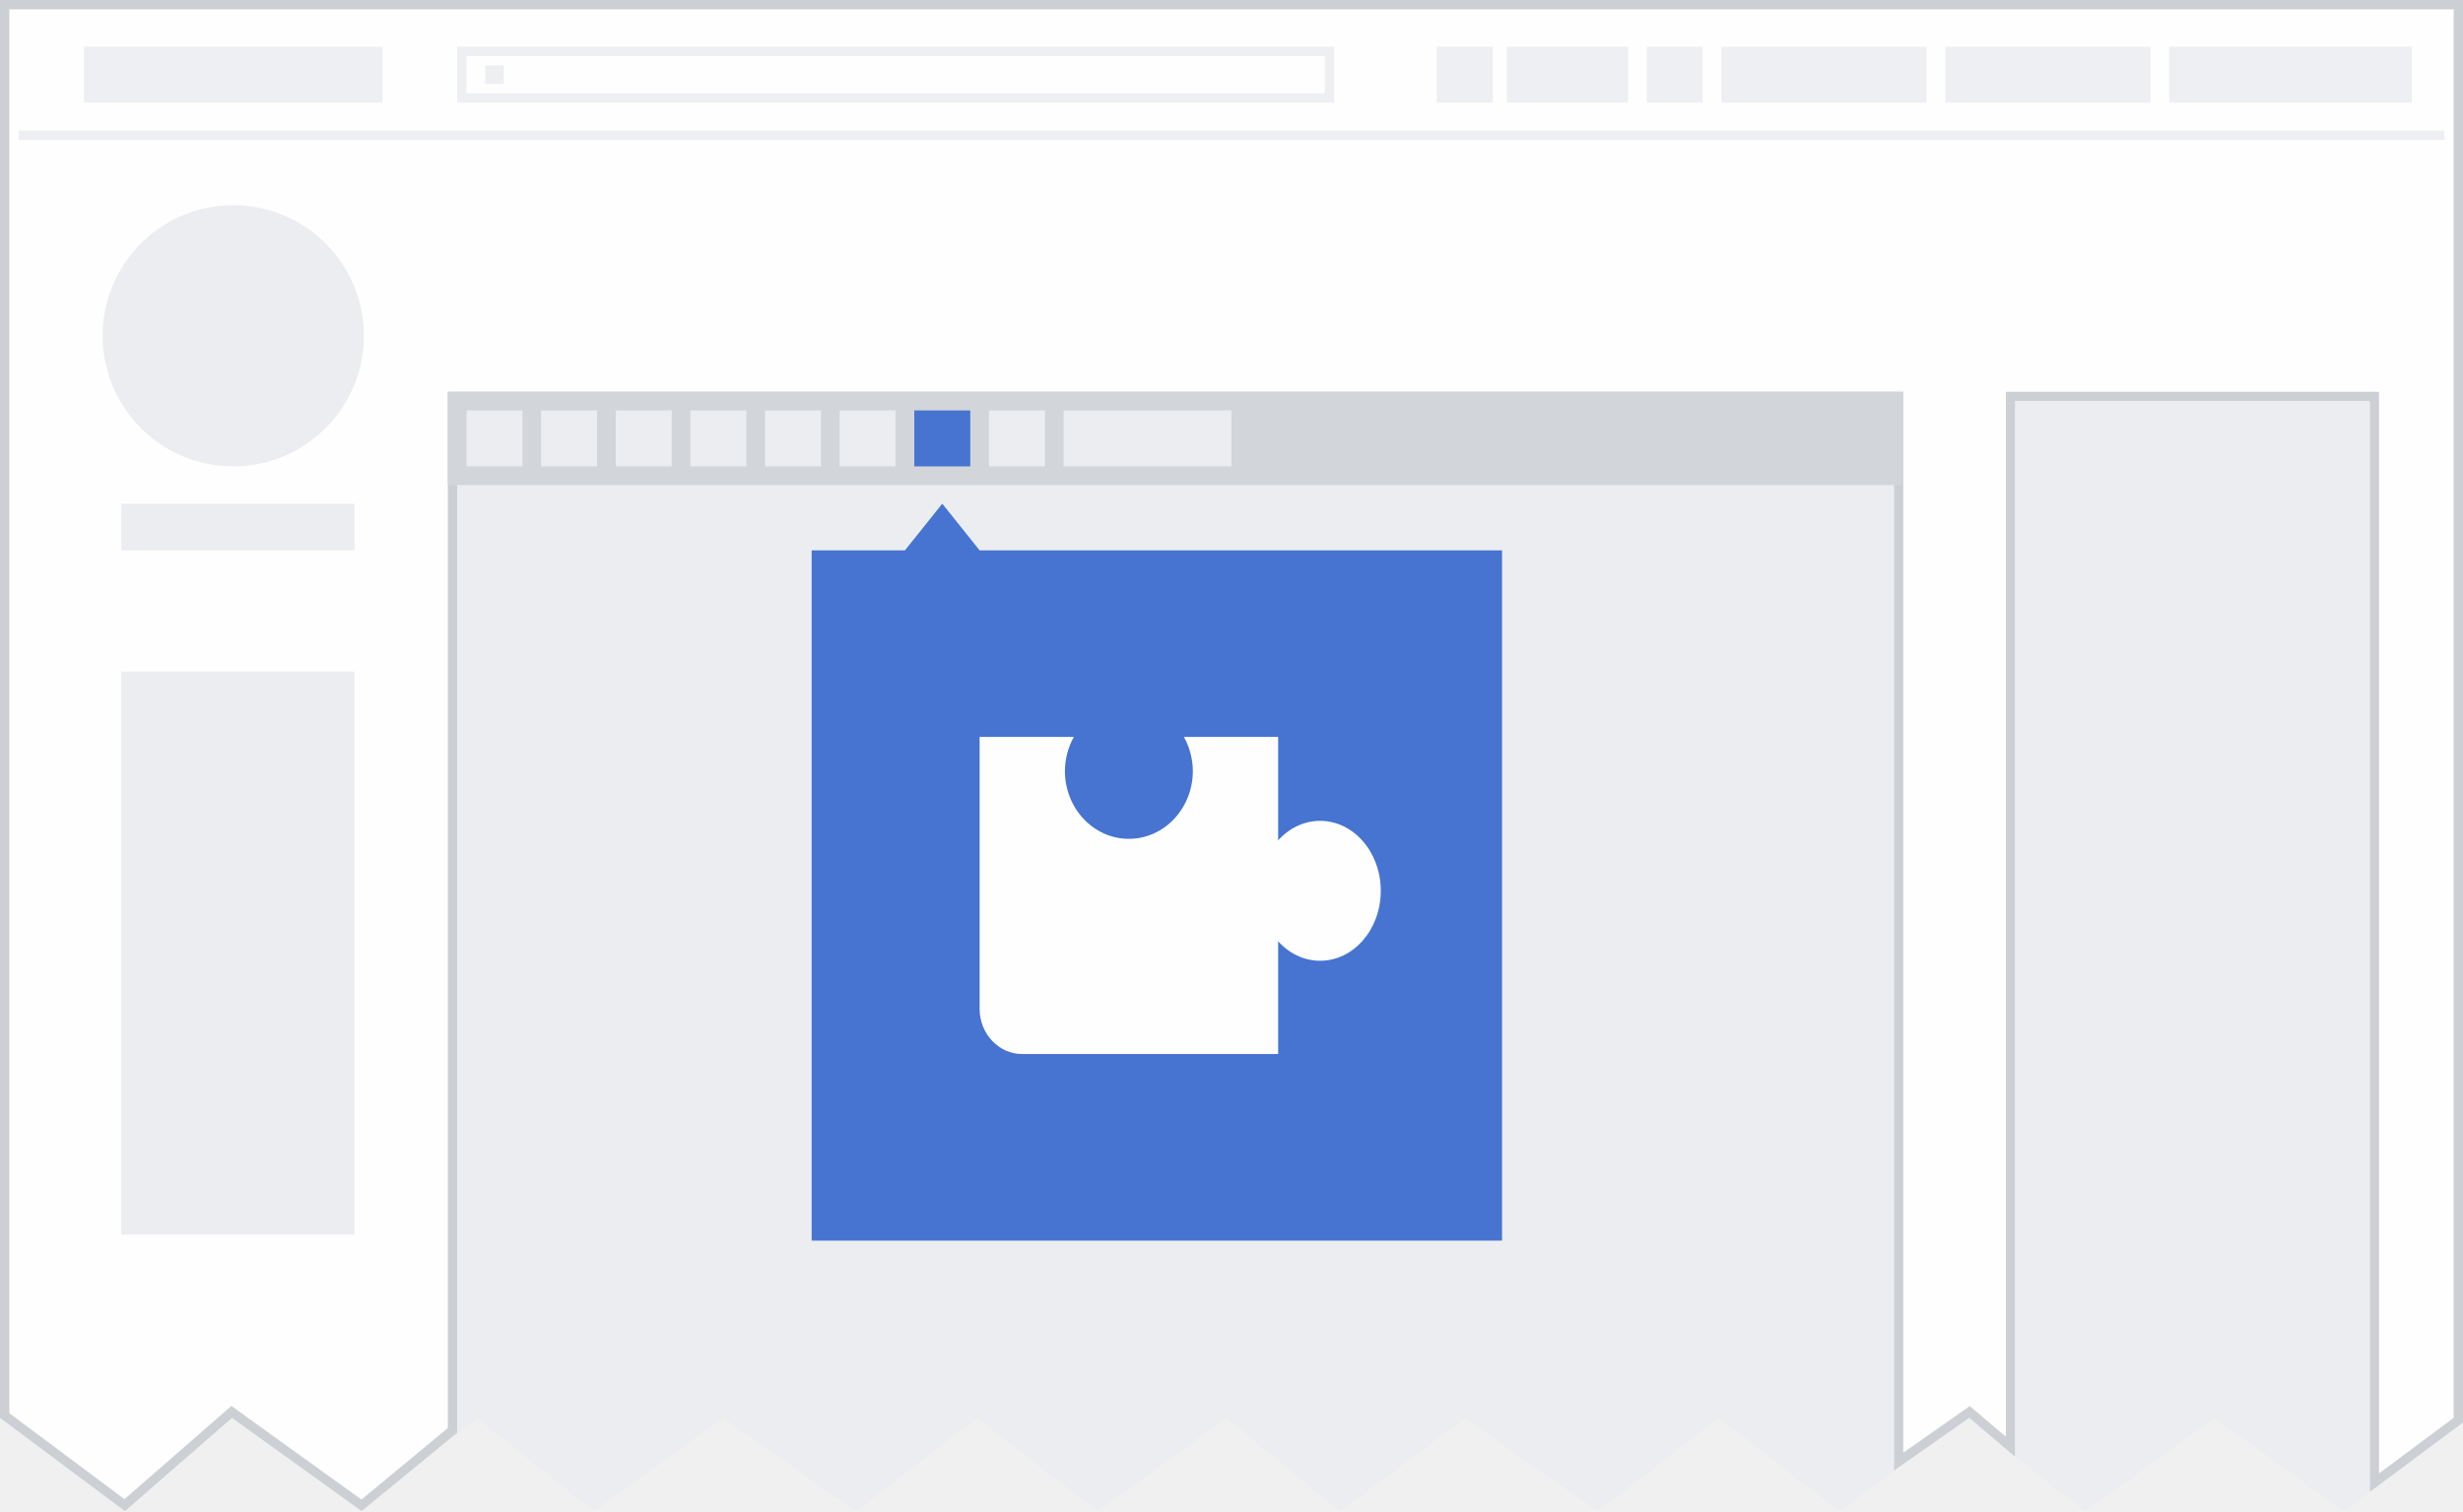
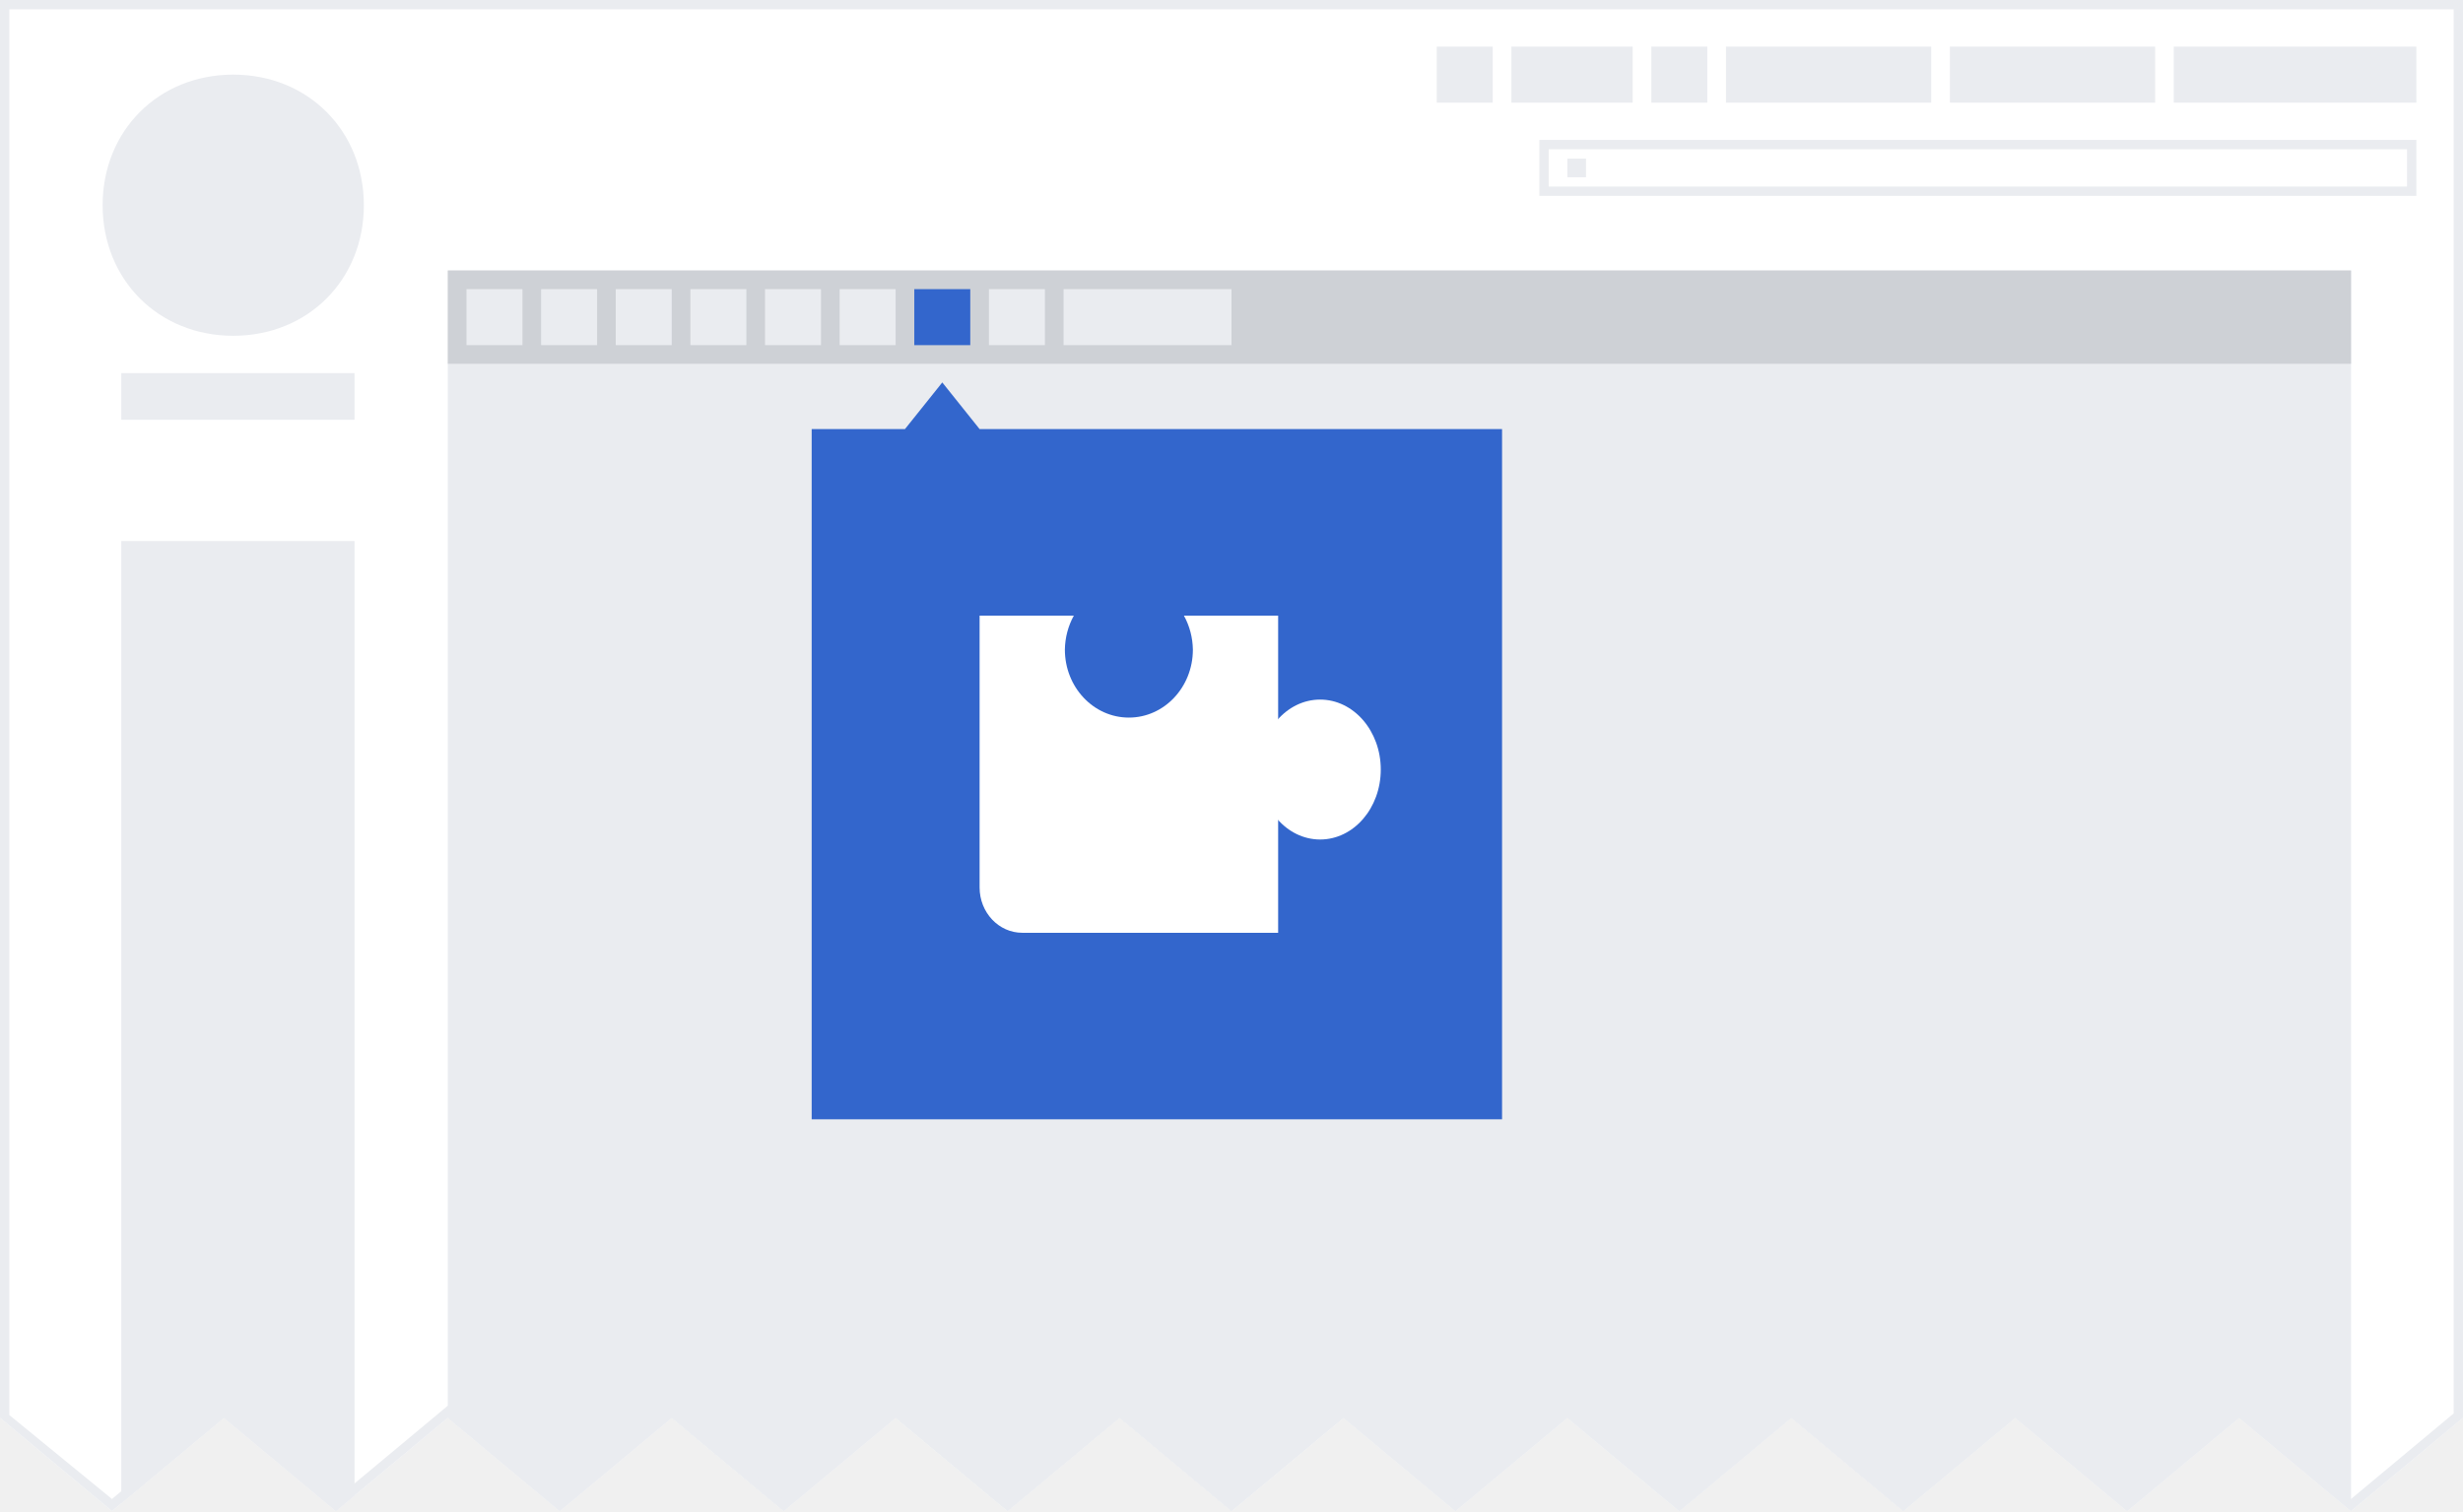
- <svg xmlns="http://www.w3.org/2000/svg" width="264" height="162">
-   <g fill="none" fill-rule="evenodd" opacity=".9">
-     <path fill="#FFF" d="M13.366 161.357L.5 151.75V.5h263v151.75l-9 6.704V42.5h-39v112.6l-4.393-3.73-7.607 5.33V42.5h-155v110.85l-9.75 8.03-13.917-10.02z" />
-     <path fill="#C8CCD1" d="M263 1v150.998l-8 5.96V42h-40v112.02l-3.274-2.78-.59-.5-.632.442-6.504 4.556V42H48v111.1l-9.257 7.66-13.295-9.57-.645-.463-.598.52-10.864 9.47L1 151.5V1h262zm1-1H0v152l13.39 10 11.475-10 13.89 10L49 153.6V43h154v114.66l8.078-5.66 4.922 4.18V43h38v116.95l10-7.45V0z" />
-     <path fill="#EAECF0" d="M203 157.66V43H49v110.6l2.145-1.6L63.7 162l13.81-10 14.228 10 12.972-10 12.973 10 13.81-10 12.137 10 13.39-10 14.23 10 12.972-10 12.974 10 5.804-4.34zM11 36c0-7.732 6.268-14 14-14s14 6.268 14 14-6.268 14-14 14-14-6.268-14-14zM254 159.95V43h-38v113.18l7.55 5.82 13.812-10 13.89 10zM38 132.354V72H13v60.354h25z" />
-     <path fill="#EDEEF2" d="M232.51 5h26v6h-26zM208.51 5h22v6h-22zM142 6v4H50V6h92zm1-1H49v6h94V5zM184.51 5h22v6h-22zM161.51 5h13v6h-13zM176.51 5h6v6h-6zM154 5h6v6h-6zM9 5h32v6H9z" />
-     <path fill="#EDEEF2" stroke="#EDEEF2" d="M2 14.5h260" />
-     <path fill="#EDEEF2" d="M52 7h2v2h-2z" />
-     <path fill="#EAECF0" d="M38 59v-5H13v5z" />
-     <path fill="#CED1D6" d="M48 42h156v10H48z" />
-     <path fill="#EAECF0" d="M50 44h6v6h-6zM58 44h6v6h-6zM66 44h6v6h-6zM74 44h6v6h-6zM82 44h6v6h-6zM90 44h6v6h-6zM106 44h6v6h-6zM114 44h6v6h-6zM120 44h6v6h-6zM126 44h6v6h-6z" />
-     <path fill="#36C" d="M98 44h6v6h-6z" />
-     <path fill="#36C" d="M87 59h74v74H87zM101 54l4 5h-8z" />
-     <g fill="#FFF" transform="translate(105 79)">
-       <ellipse cx="36.5" cy="16.5" rx="6.5" ry="7.5" />
-       <path d="M21.897 0c.616 1.103.948 2.36.96 3.643 0 4.024-3.07 7.286-6.857 7.286s-6.857-3.262-6.857-7.286c.013-1.283.344-2.54.96-3.643H0v29.143C0 31.825 2.047 34 4.571 34H32V0H21.897z" />
+ <svg xmlns="http://www.w3.org/2000/svg" width="264" height="162" viewBox="0 0 264 162">
+   <defs>
+     <clipPath id="a">
+       <path d="M0 0v152l12 10 12-10 12 10 12-10 12 10 12-10 12 10 12-10 12 10 12-10 12 10 12-10 12 10 12-10 12 10 12-10 12 10 12-10 12 10 12-10 12 10 12-10V0z" />
+     </clipPath>
+   </defs>
+   <g clip-path="url(#a)" fill="#eaecf0">
+     <path d="M0 0h264v162H0" fill="#fff" />
+     <path d="M11 22c0-8 6-14 14-14s14 6 14 14-6 14-14 14-14-6-14-14m27 23v-5H13v5h25M38 163V58H13v106h25M233 5h26v6h-26V5zm-24 0h22v6h-22zm-24 0h22v6h-22zm-23 0h13v6h-13zm15 0h6v6h-6zm-23 0h6v6h-6z" />
+     <g>
+       <path d="M258 16v4h-92v-4h92m1-1h-94v6h94v-6z" />
+       <path d="M168 17h2v2h-2z" />
    </g>
+     <path d="M252 162V29H48v133z" />
+     <path d="M0 0v162h264V0zm1 1h262v150.53l-11 9.17-12-10-12 10-12-10-12 10-12-10-12 10-12-10-12 10-12-10-12 10-12-10-12 10-12-10-12 10-12-10-12 10-12-10-12 10-12-10-12 10-11-9z" />
+   </g>
+   <path d="M48 29h204v10H48z" fill="#ced1d6" />
+   <path d="M50 31h6v6h-6zm8 0h6v6h-6zm8 0h6v6h-6zm8 0h6v6h-6zm8 0h6v6h-6zm8 0h6v6h-6zm16 0h6v6h-6zm8 0h6v6h-6zm6 0h6v6h-6zm6 0h6v6h-6z" fill="#eaecf0" />
+   <path d="M98 31h6v6h-6zM87 46h74v74H87zm14-5l4 5h-8z" fill="#36c" />
+   <g transform="translate(105 66)" fill="#fff">
+     <ellipse cx="36.5" cy="16.5" rx="6.5" ry="7.5" />
+     <path d="M21.9 0c.61 1.1.94 2.36.96 3.64 0 4.03-3.07 7.29-6.86 7.29-3.79 0-6.86-3.26-6.86-7.29.02-1.28.35-2.54.96-3.64H0v29.14C0 31.83 2.05 34 4.57 34H32V0z" />
  </g>
</svg>
